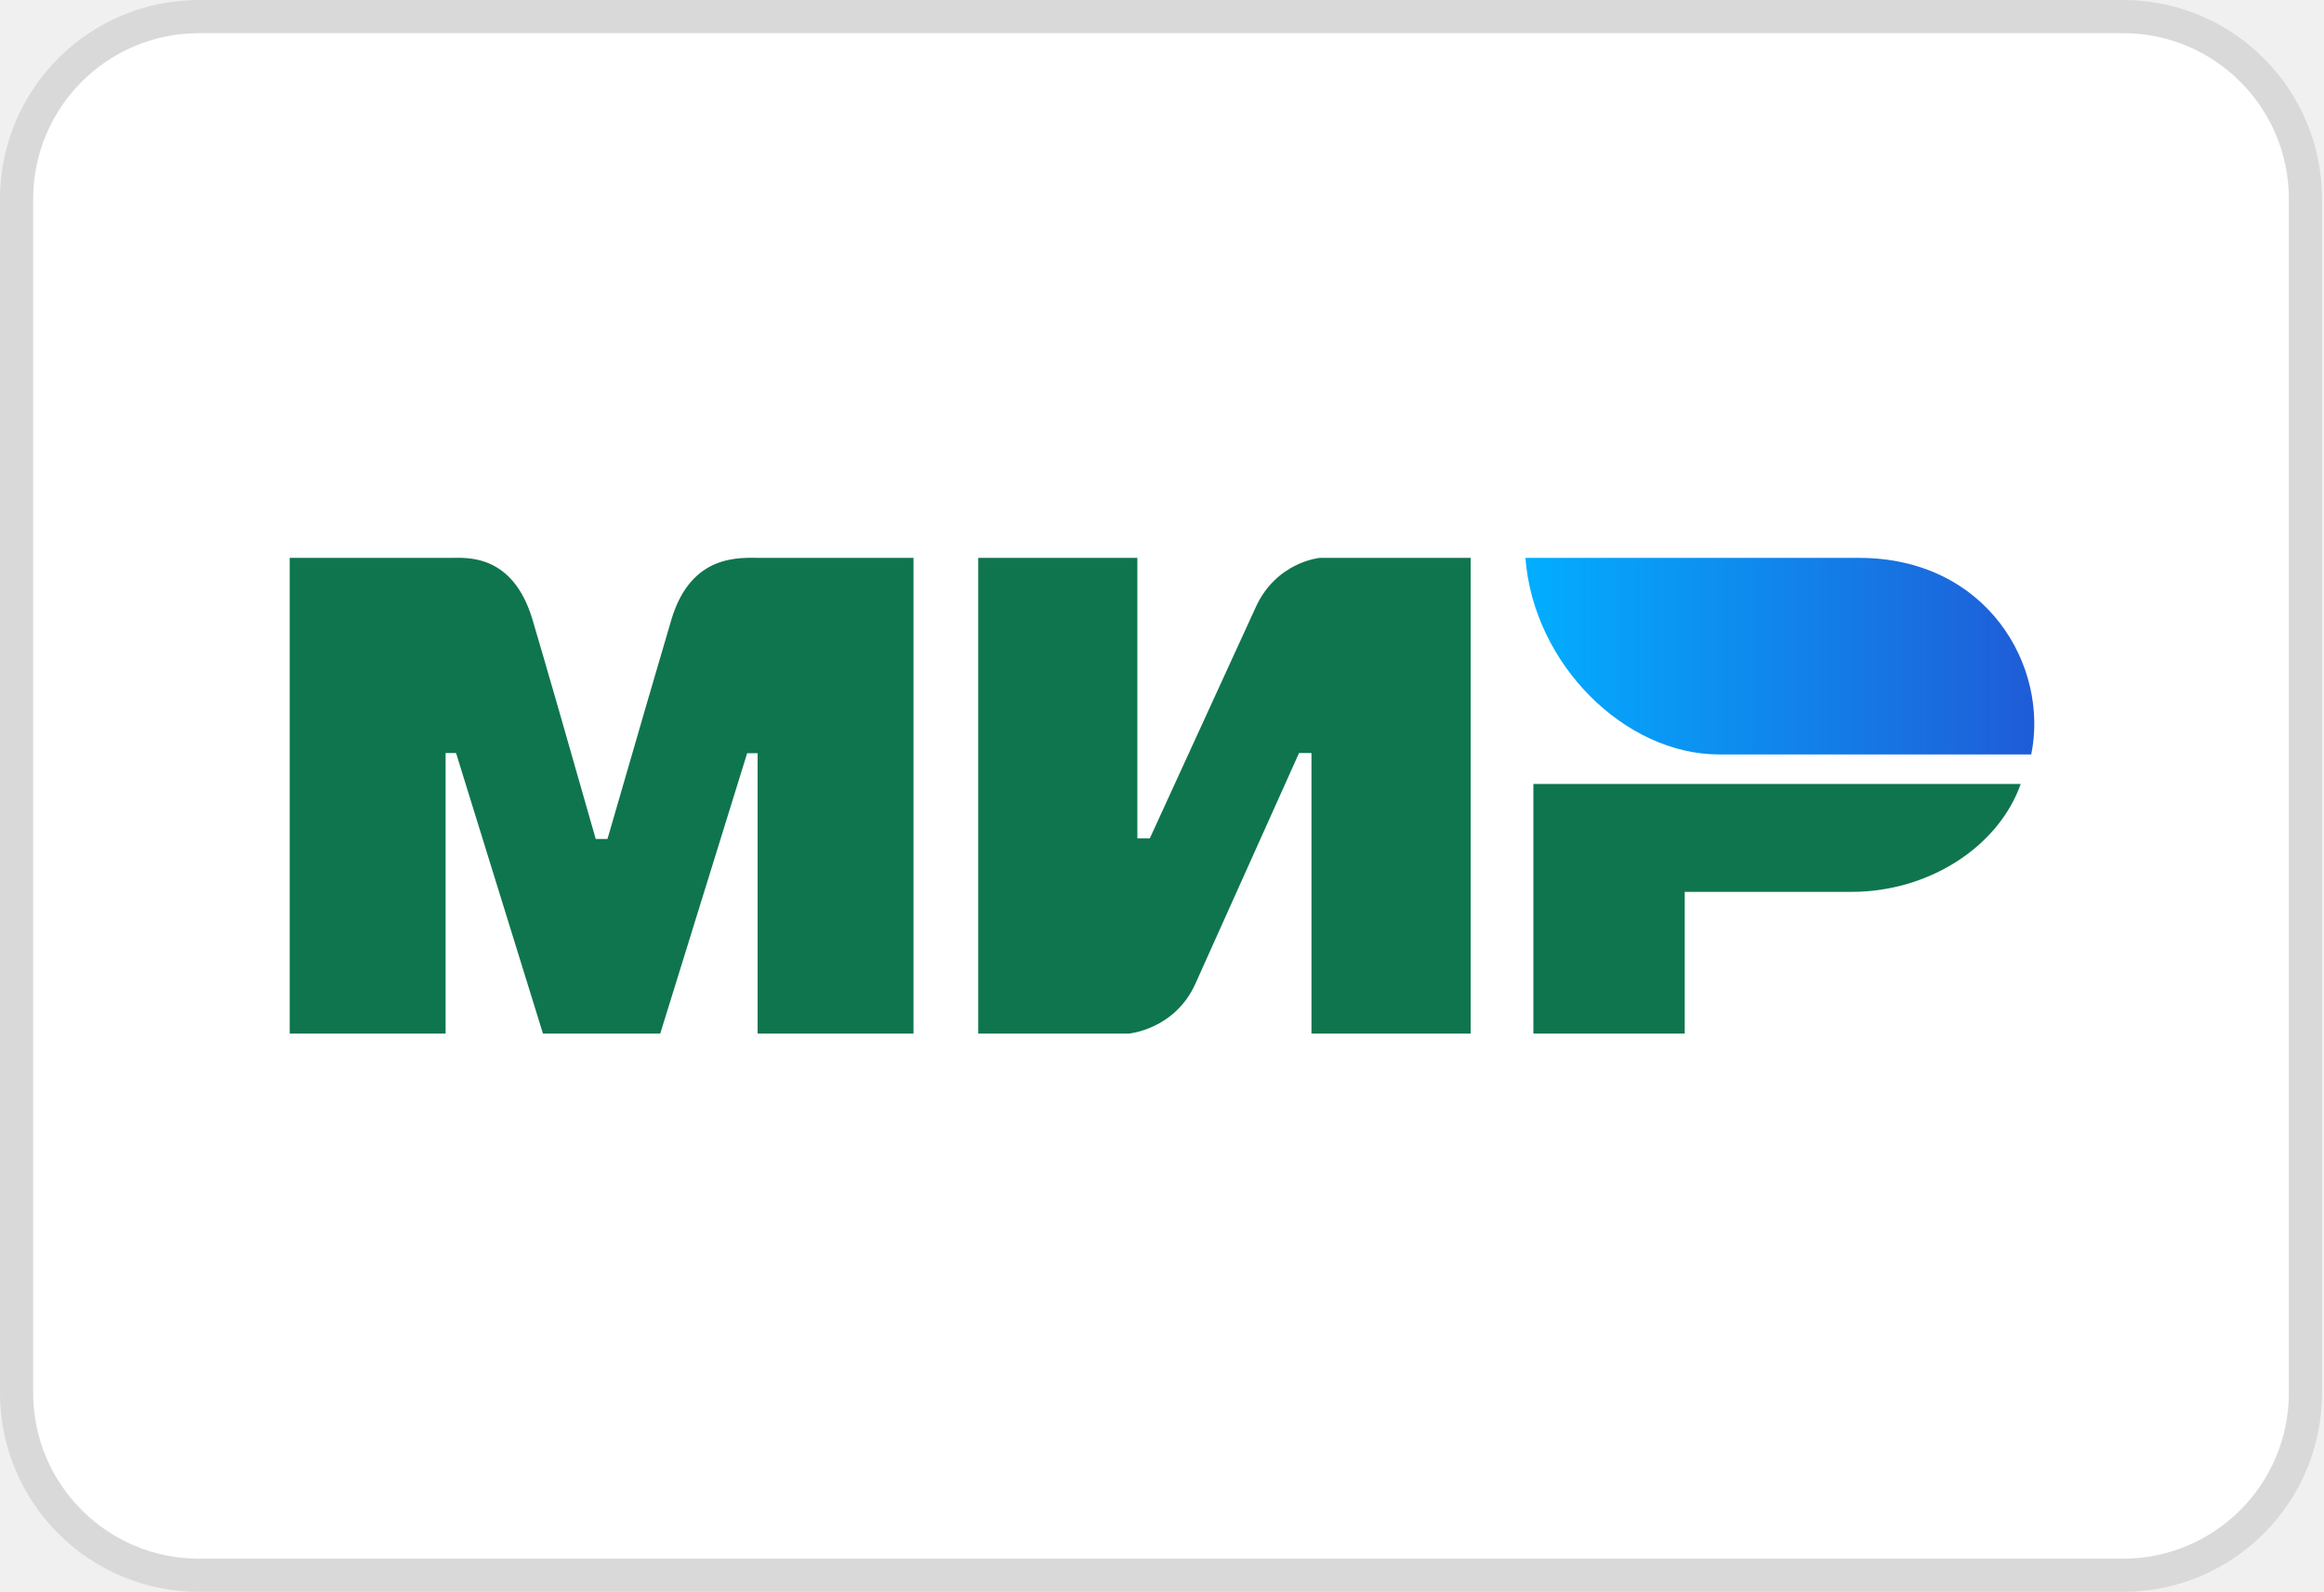
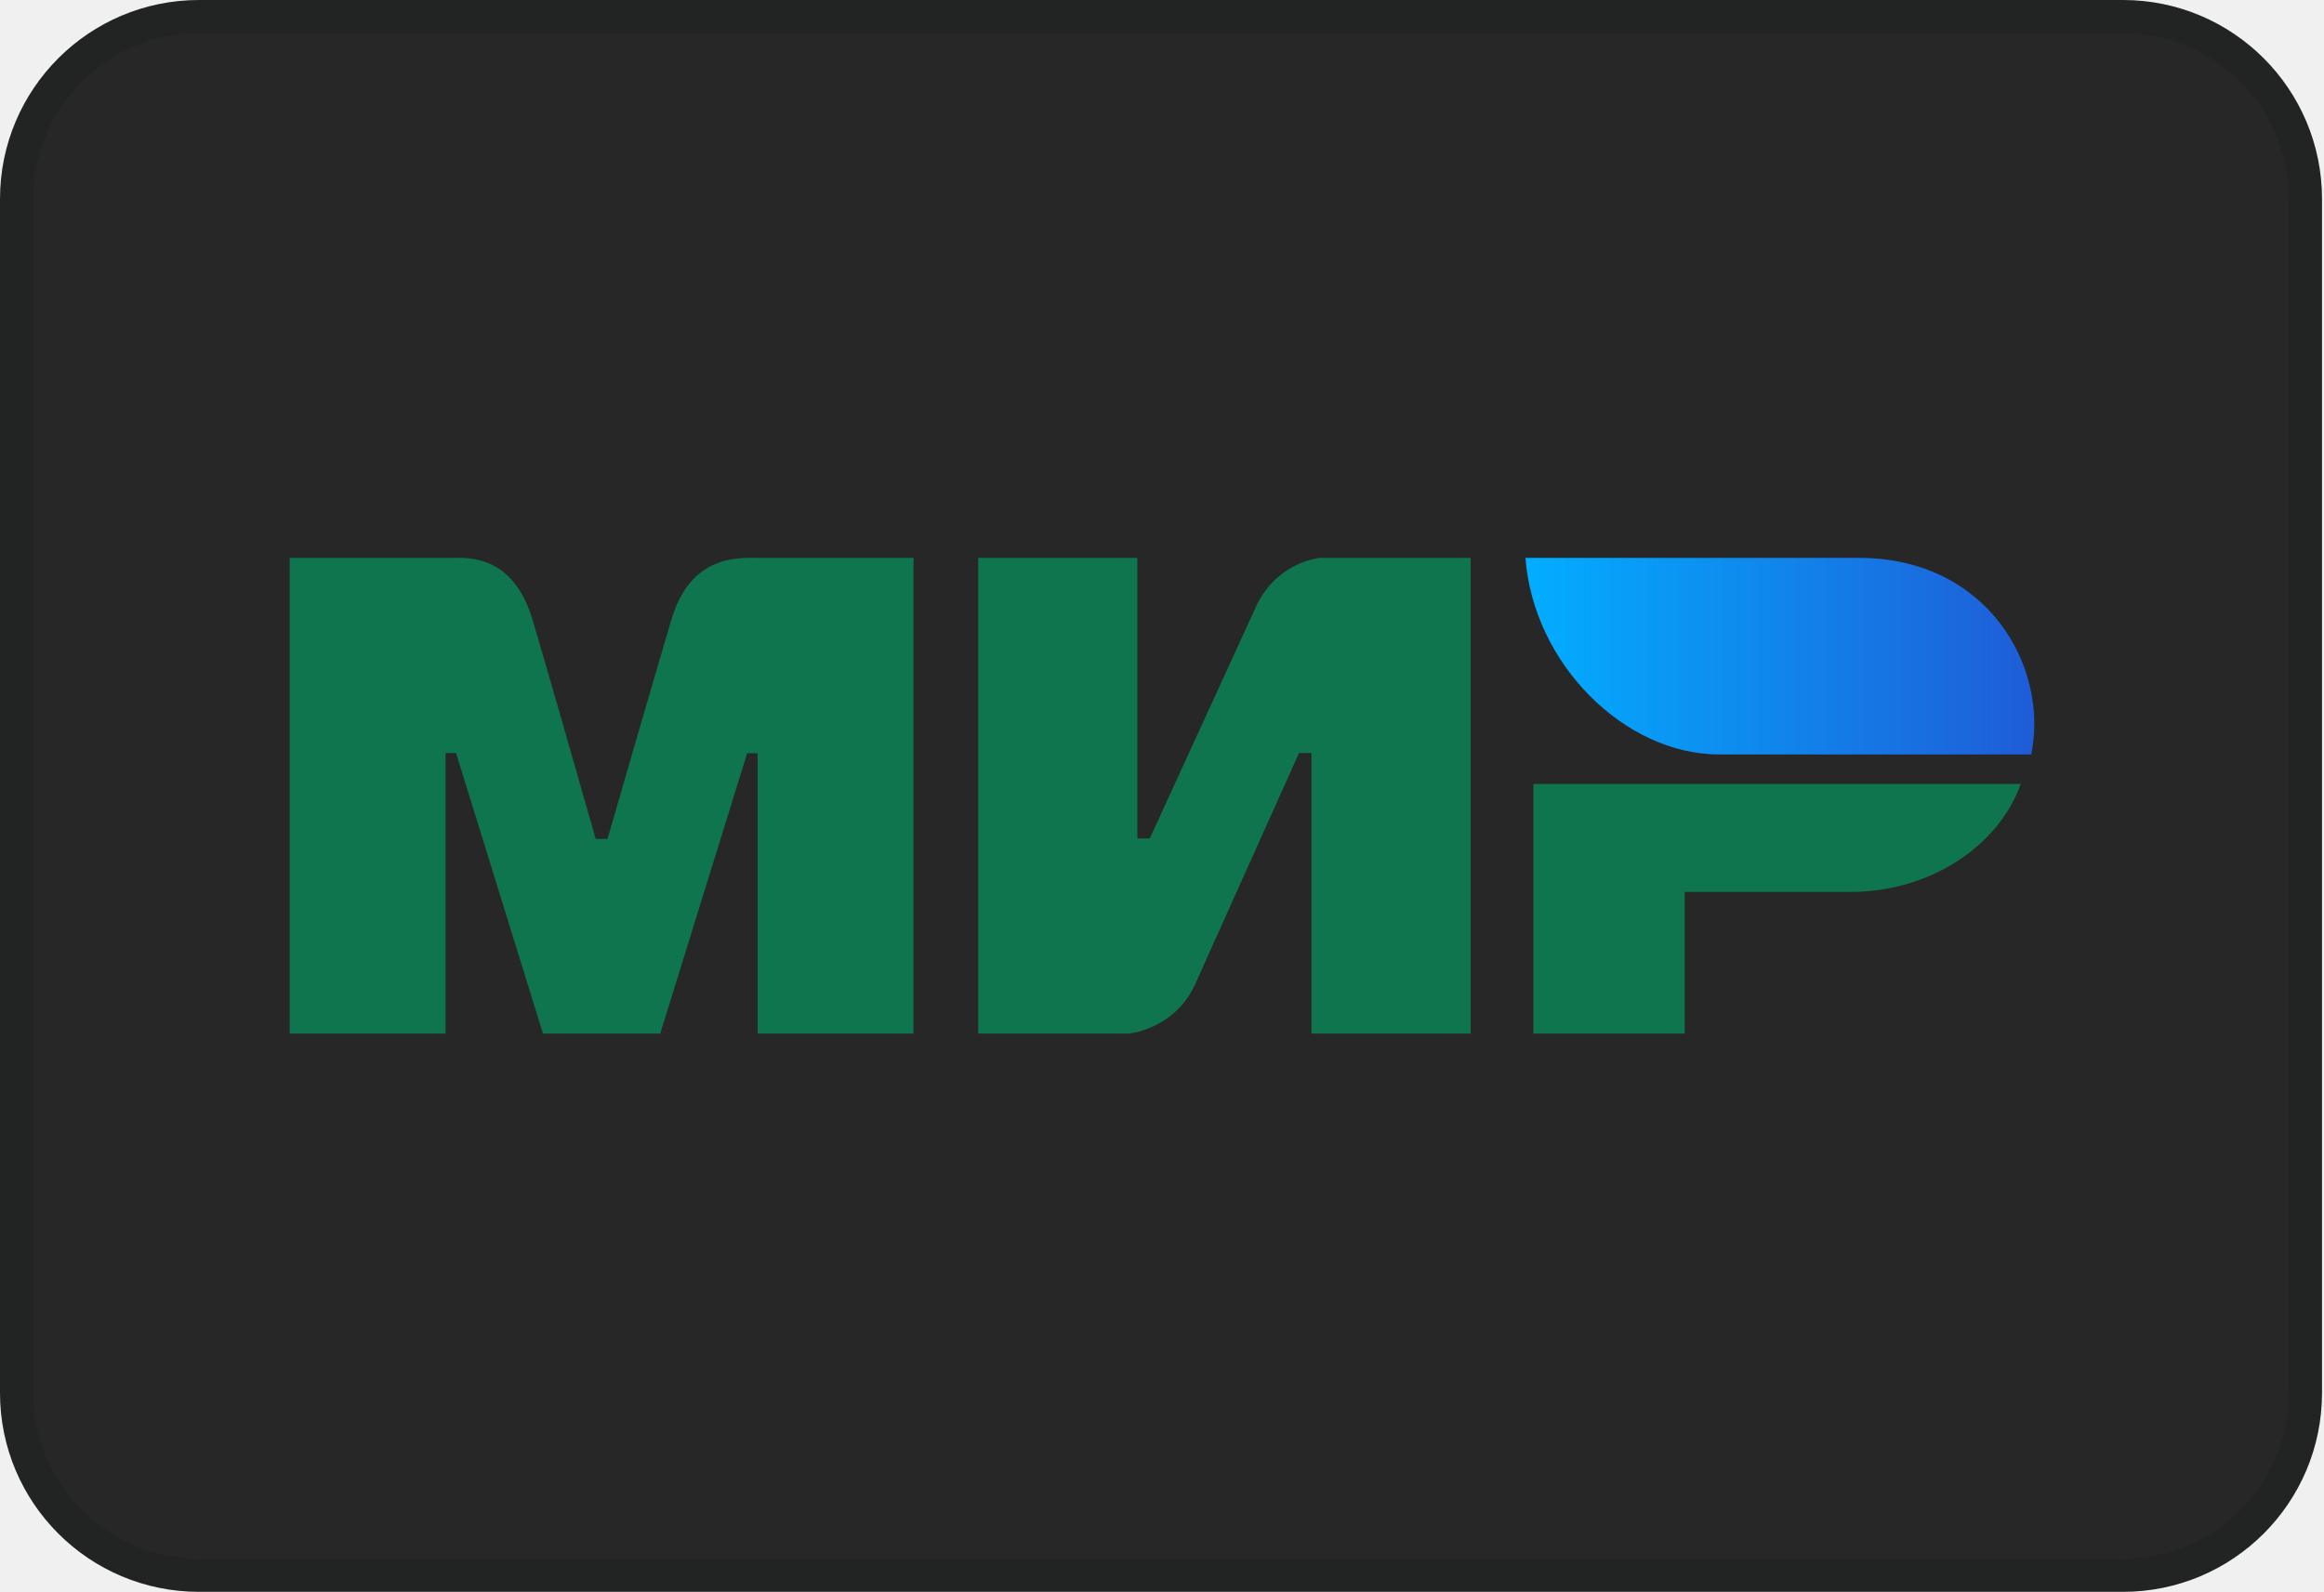
<svg xmlns="http://www.w3.org/2000/svg" width="1083" height="742" viewBox="0 0 1083 742" fill="none">
-   <rect x="7.729" y="7.729" width="1066.62" height="726.542" rx="85.021" fill="white" stroke="#D9D9D9" stroke-width="15.458" />
+   <rect x="7.729" y="7.729" width="1066.62" height="726.542" rx="85.021" fill="#262726" stroke="#222323" stroke-width="15.458" />
  <path fill-rule="evenodd" clip-rule="evenodd" d="M210.181 260.038C217.444 259.994 239.03 258.05 248.173 288.909C254.332 309.696 264.144 343.746 277.607 391.059H283.09C297.527 341.178 307.446 307.128 312.844 288.909C322.083 257.729 345.179 260.038 354.418 260.038L425.696 260.039V481.765H353.047V351.098H348.176L307.678 481.765H253.019L212.52 351.001H207.649V481.765H135V260.039L210.181 260.038ZM530.018 260.039V390.803H535.814L585.076 283.276C594.639 261.878 615.02 260.039 615.02 260.039H685.322V481.766H611.156V351.001H605.361L557.064 458.528C547.502 479.829 526.155 481.766 526.155 481.766H455.852V260.039H530.018ZM941.673 365.405C931.328 394.721 898.839 415.717 862.87 415.717H785.092V481.766H714.565V365.405H941.673Z" fill="#0F754E" />
-   <path fill-rule="evenodd" clip-rule="evenodd" d="M866.271 260.039H710.865C714.564 309.403 757.075 351.662 801.083 351.662H946.573C954.969 310.635 926.066 260.039 866.271 260.039Z" fill="url(#paint0_linear_27_222)" />
+   <path fill-rule="evenodd" clip-rule="evenodd" d="M866.271 260.039H710.865C714.564 309.403 757.075 351.662 801.083 351.662H946.573C954.969 310.635 926.066 260.039 866.271 260.039Z" fill="url(#paint0_linear_28_48)" />
  <defs>
-     <linearGradient id="paint0_linear_27_222" x1="948" y1="317.674" x2="710.865" y2="317.674" gradientUnits="userSpaceOnUse">
+     <linearGradient id="paint0_linear_28_48" x1="948" y1="317.674" x2="710.865" y2="317.674" gradientUnits="userSpaceOnUse">
      <stop stop-color="#1F5CD7" />
      <stop offset="1" stop-color="#02AEFF" />
    </linearGradient>
  </defs>
</svg>
